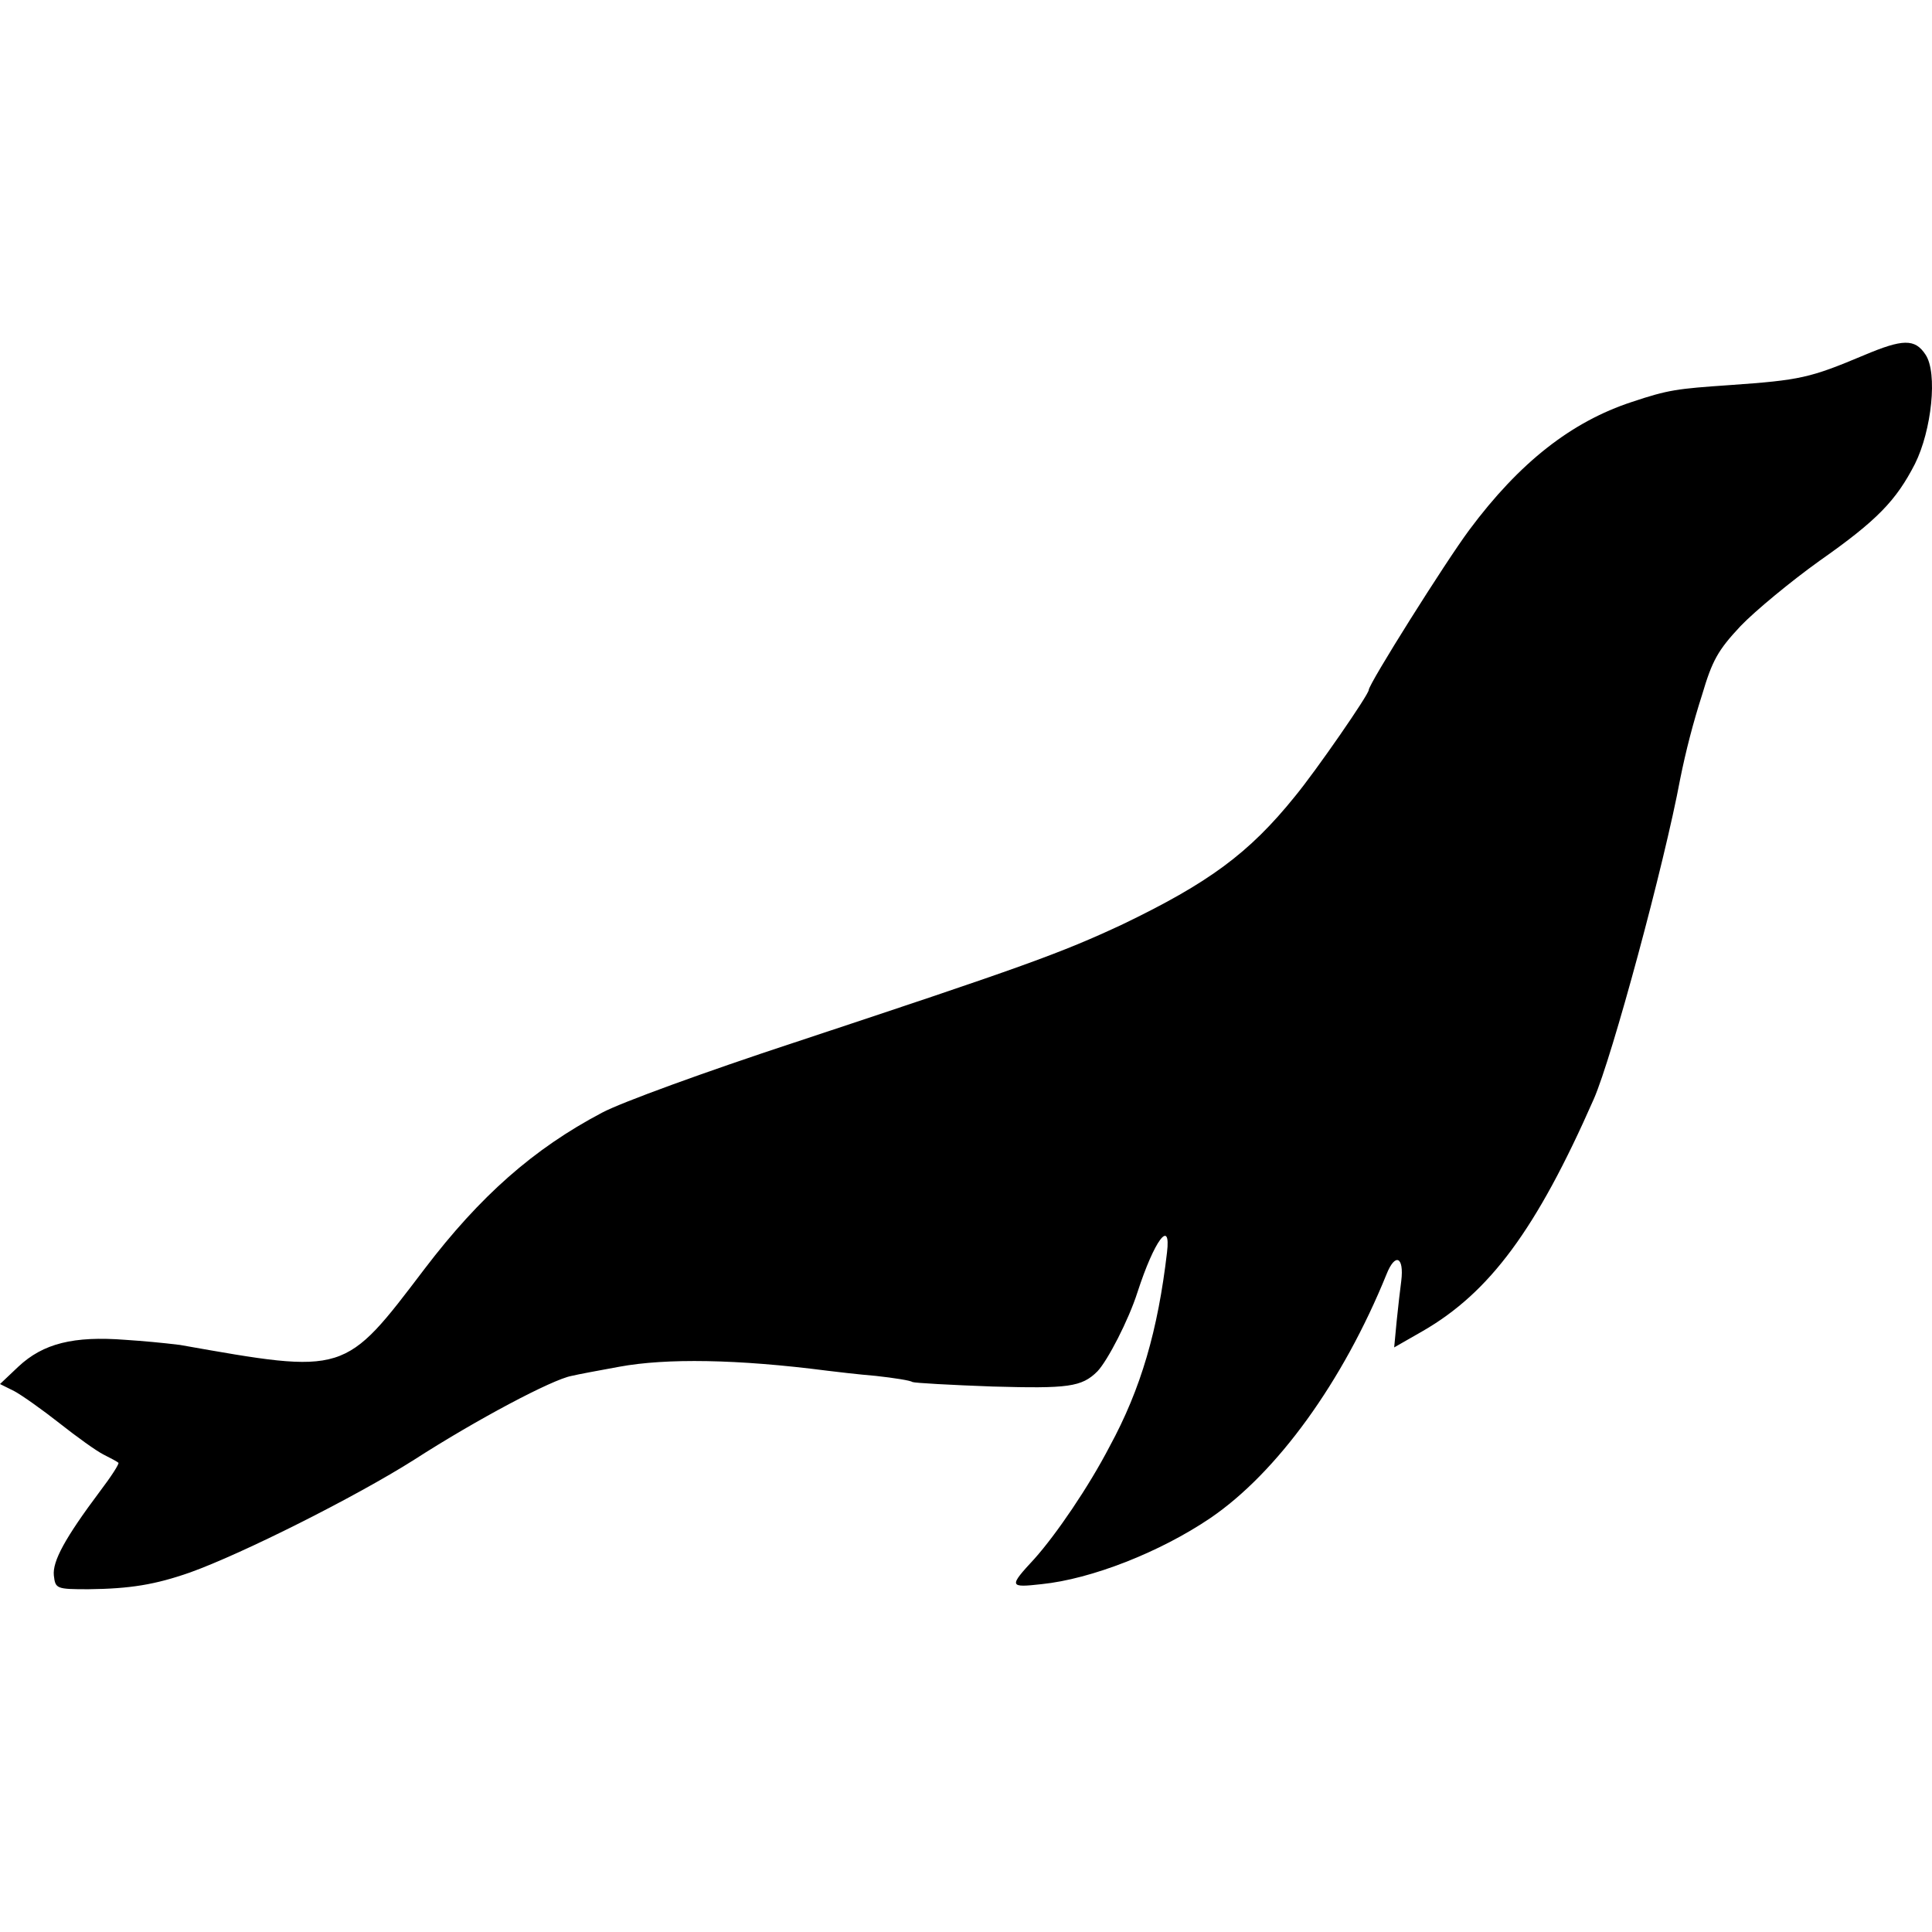
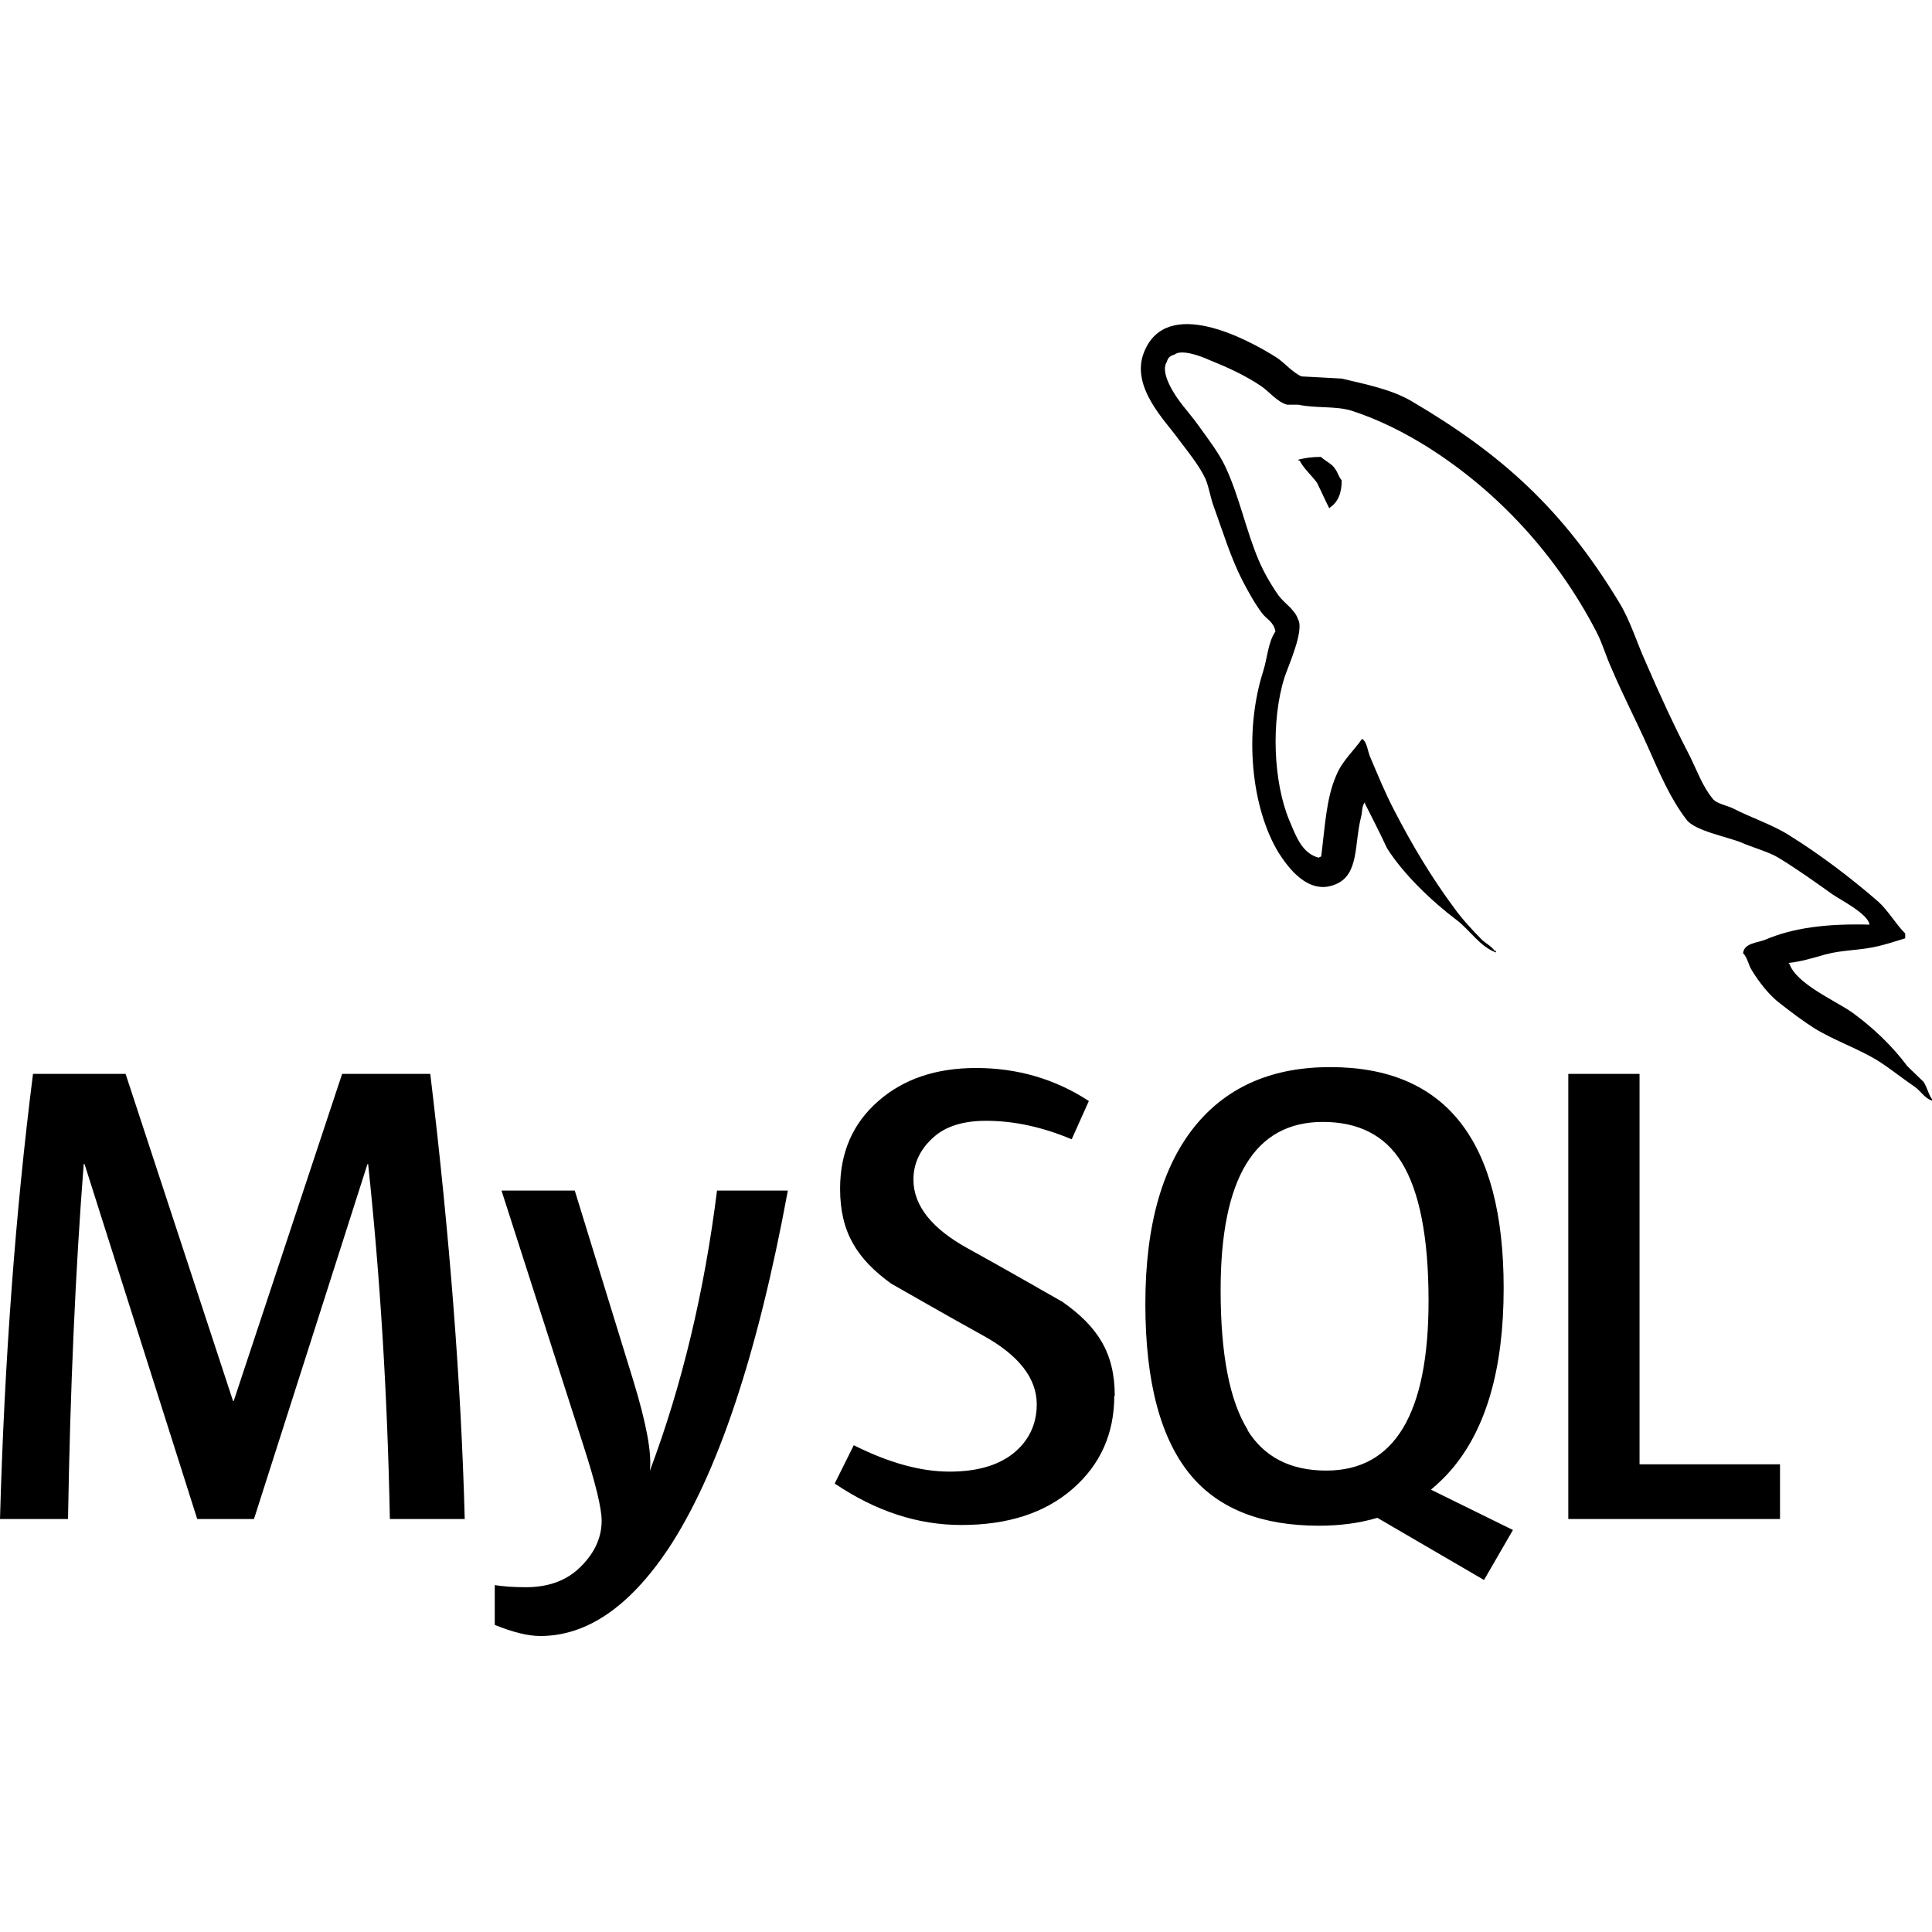
<svg xmlns="http://www.w3.org/2000/svg" role="img" viewBox="0 0 24 24">
-   <path d="M23.157 4.412c-.676.284-.79.31-1.673.372-.65.045-.757.057-1.212.209-.75.246-1.395.75-2.02 1.59-.296.398-1.249 1.913-1.249 1.988 0 .057-.65.998-.915 1.32-.574.713-1.08 1.079-2.14 1.59-.77.36-1.224.524-4.102 1.477-1.073.353-2.133.738-2.367.864-.852.449-1.515 1.036-2.203 1.938-1.003 1.32-.972 1.313-3.042.947a12.264 12.264 0 00-.675-.063c-.644-.05-1.023.044-1.332.334L0 17.193l.177.088c.094.05.353.234.561.398.215.17.461.347.55.391.088.044.17.088.183.101.012.013-.089.17-.228.353-.435.581-.593.871-.574 1.048.019.164.032.17.43.17.517-.006.826-.056 1.261-.208.65-.233 2.058-.94 2.784-1.4.776-.5 1.717-.998 1.956-1.042.082-.02.354-.07.594-.114.58-.107 1.464-.095 2.587.05.108.013.373.045.6.064.227.025.43.057.454.076.026.012.474.037.998.056.934.026 1.104.007 1.3-.189.126-.133.385-.631.498-.985.209-.643.417-.921.366-.492-.113.966-.322 1.692-.713 2.411-.259.499-.663 1.092-.934 1.395-.322.347-.315.36.088.315.619-.063 1.471-.397 2.096-.82.827-.562 1.647-1.691 2.19-3.03.107-.27.22-.22.183.083-.013.094-.038.315-.057.498l-.031.328.353-.202c.833-.48 1.414-1.262 2.127-2.884.227-.518.877-2.922 1.073-3.976a9.64 9.64 0 01.271-1.042c.127-.429.196-.555.48-.858.183-.19.625-.555.978-.808.72-.505.953-.75 1.187-1.205.208-.417.284-1.13.132-1.357-.132-.202-.284-.196-.763.006Z" />
+   <path d="M16.405 5.676c-.115 0-.193.014-.274.033v.013h.014c.054.104.146.18.214.273.054.107.1.214.154.32l.014-.015c.094-.066.14-.172.14-.333-.04-.047-.046-.094-.08-.14-.04-.067-.126-.1-.18-.153zM5.77 18.87h-.927c-.03-1.562-.123-3.03-.27-4.41h-.008l-1.41 4.41H2.45l-1.4-4.41h-.01c-.103 1.323-.168 2.793-.195 4.41H0c.055-1.966.192-3.81.41-5.53h1.15l1.335 4.064h.008L4.25 13.34h1.095c.242 2.015.384 3.86.428 5.53zm4.017-4.08c-.378 2.045-.876 3.533-1.492 4.46-.482.716-1.01 1.073-1.583 1.073-.153 0-.34-.046-.566-.138v-.494c.11.017.24.026.386.026.268 0 .483-.075.647-.222.197-.18.295-.382.295-.605 0-.155-.077-.47-.23-.944L6.23 14.79h.91l.727 2.36c.164.536.233.91.205 1.123.4-1.064.678-2.227.835-3.483h.88zM22.112 18.87h-2.63v-5.53h.885v4.85h1.745zM18.792 19.005l-1.016-.5c.09-.076.177-.158.255-.25.433-.506.648-1.258.648-2.253 0-1.83-.718-2.746-2.155-2.746-.704 0-1.254.232-1.65.697-.43.508-.646 1.256-.646 2.245 0 .972.19 1.686.574 2.14.35.41.877.615 1.583.615.264 0 .506-.033.725-.098l1.325.772.36-.622zM15.5 17.763c-.225-.36-.337-.94-.337-1.736 0-1.393.424-2.09 1.27-2.09.443 0 .77.167.977.5.224.362.336.936.336 1.723 0 1.404-.424 2.108-1.27 2.108-.445 0-.77-.167-.978-.5zM13.842 17.338c0 .47-.172.856-.516 1.156s-.803.45-1.384.45c-.543 0-1.064-.172-1.573-.515l.237-.476c.438.22.833.328 1.19.328.332 0 .593-.073.783-.22.188-.147.3-.354.3-.615 0-.33-.23-.61-.648-.845-.388-.213-1.163-.657-1.163-.657-.422-.307-.632-.636-.632-1.177 0-.45.157-.81.47-1.085.315-.278.72-.415 1.22-.415.512 0 .98.136 1.4.41l-.213.476c-.36-.152-.715-.23-1.064-.23-.283 0-.502.068-.654.206-.153.136-.248.31-.248.524 0 .328.234.61.666.85.393.215 1.187.67 1.187.67.433.305.648.63.648 1.168zM23.224 11.486c-.535-.014-.95.04-1.297.188-.1.04-.26.04-.274.167.055.053.063.14.11.214.08.134.218.313.346.407.14.11.28.216.427.31.26.16.555.255.81.416.145.094.293.213.44.313.073.05.12.14.214.172v-.02c-.046-.06-.06-.147-.105-.214-.067-.067-.134-.127-.2-.193-.194-.26-.435-.487-.695-.675-.214-.146-.682-.35-.77-.595l-.013-.014c.146-.013.32-.066.46-.106.227-.06.435-.047.67-.106.106-.027.213-.06.32-.094v-.06c-.12-.12-.21-.283-.334-.395-.34-.295-.717-.582-1.104-.823-.21-.134-.476-.22-.697-.334-.08-.04-.214-.06-.26-.127-.12-.146-.19-.34-.275-.514-.192-.368-.38-.775-.547-1.163-.12-.262-.193-.523-.34-.763-.69-1.137-1.437-1.826-2.586-2.5-.247-.14-.543-.2-.856-.274-.167-.008-.334-.02-.5-.027-.11-.047-.216-.174-.31-.235-.38-.24-1.364-.76-1.644-.072-.18.434.267.862.422 1.082.115.153.26.328.34.5.047.116.06.235.107.356.106.294.207.622.347.897.073.14.153.287.247.413.054.073.146.107.167.227-.094.136-.1.334-.154.5-.24.757-.146 1.693.194 2.25.107.166.362.534.703.393.3-.12.234-.5.32-.835.02-.08.007-.133.048-.187v.015c.094.188.188.367.274.555.206.328.566.668.867.895.16.12.287.328.487.402v-.02h-.015c-.043-.058-.1-.086-.154-.133-.12-.12-.255-.267-.35-.4-.28-.377-.527-.79-.747-1.218-.11-.21-.202-.436-.29-.643-.04-.08-.04-.2-.107-.24-.1.146-.247.273-.32.453-.127.288-.14.642-.188 1.01-.027.007-.014 0-.027.014-.214-.052-.287-.274-.367-.46-.2-.475-.233-1.238-.06-1.785.047-.14.247-.582.167-.716-.042-.127-.174-.2-.247-.303-.087-.124-.18-.285-.24-.427-.16-.374-.24-.788-.414-1.162-.08-.173-.22-.354-.334-.513-.127-.18-.267-.307-.368-.52-.033-.073-.08-.194-.027-.274.014-.054.042-.075.094-.09.088-.072.335.022.422.062.247.1.455.194.662.334.094.066.195.193.315.226h.14c.214.047.455.014.655.073.355.114.675.28.962.46.876.556 1.596 1.345 2.085 2.286.08.154.115.295.188.455.14.33.313.663.455.982.14.315.275.636.476.897.1.14.502.213.682.286.133.06.34.115.46.188.23.14.454.3.67.454.11.076.443.243.463.378z" />
</svg>
